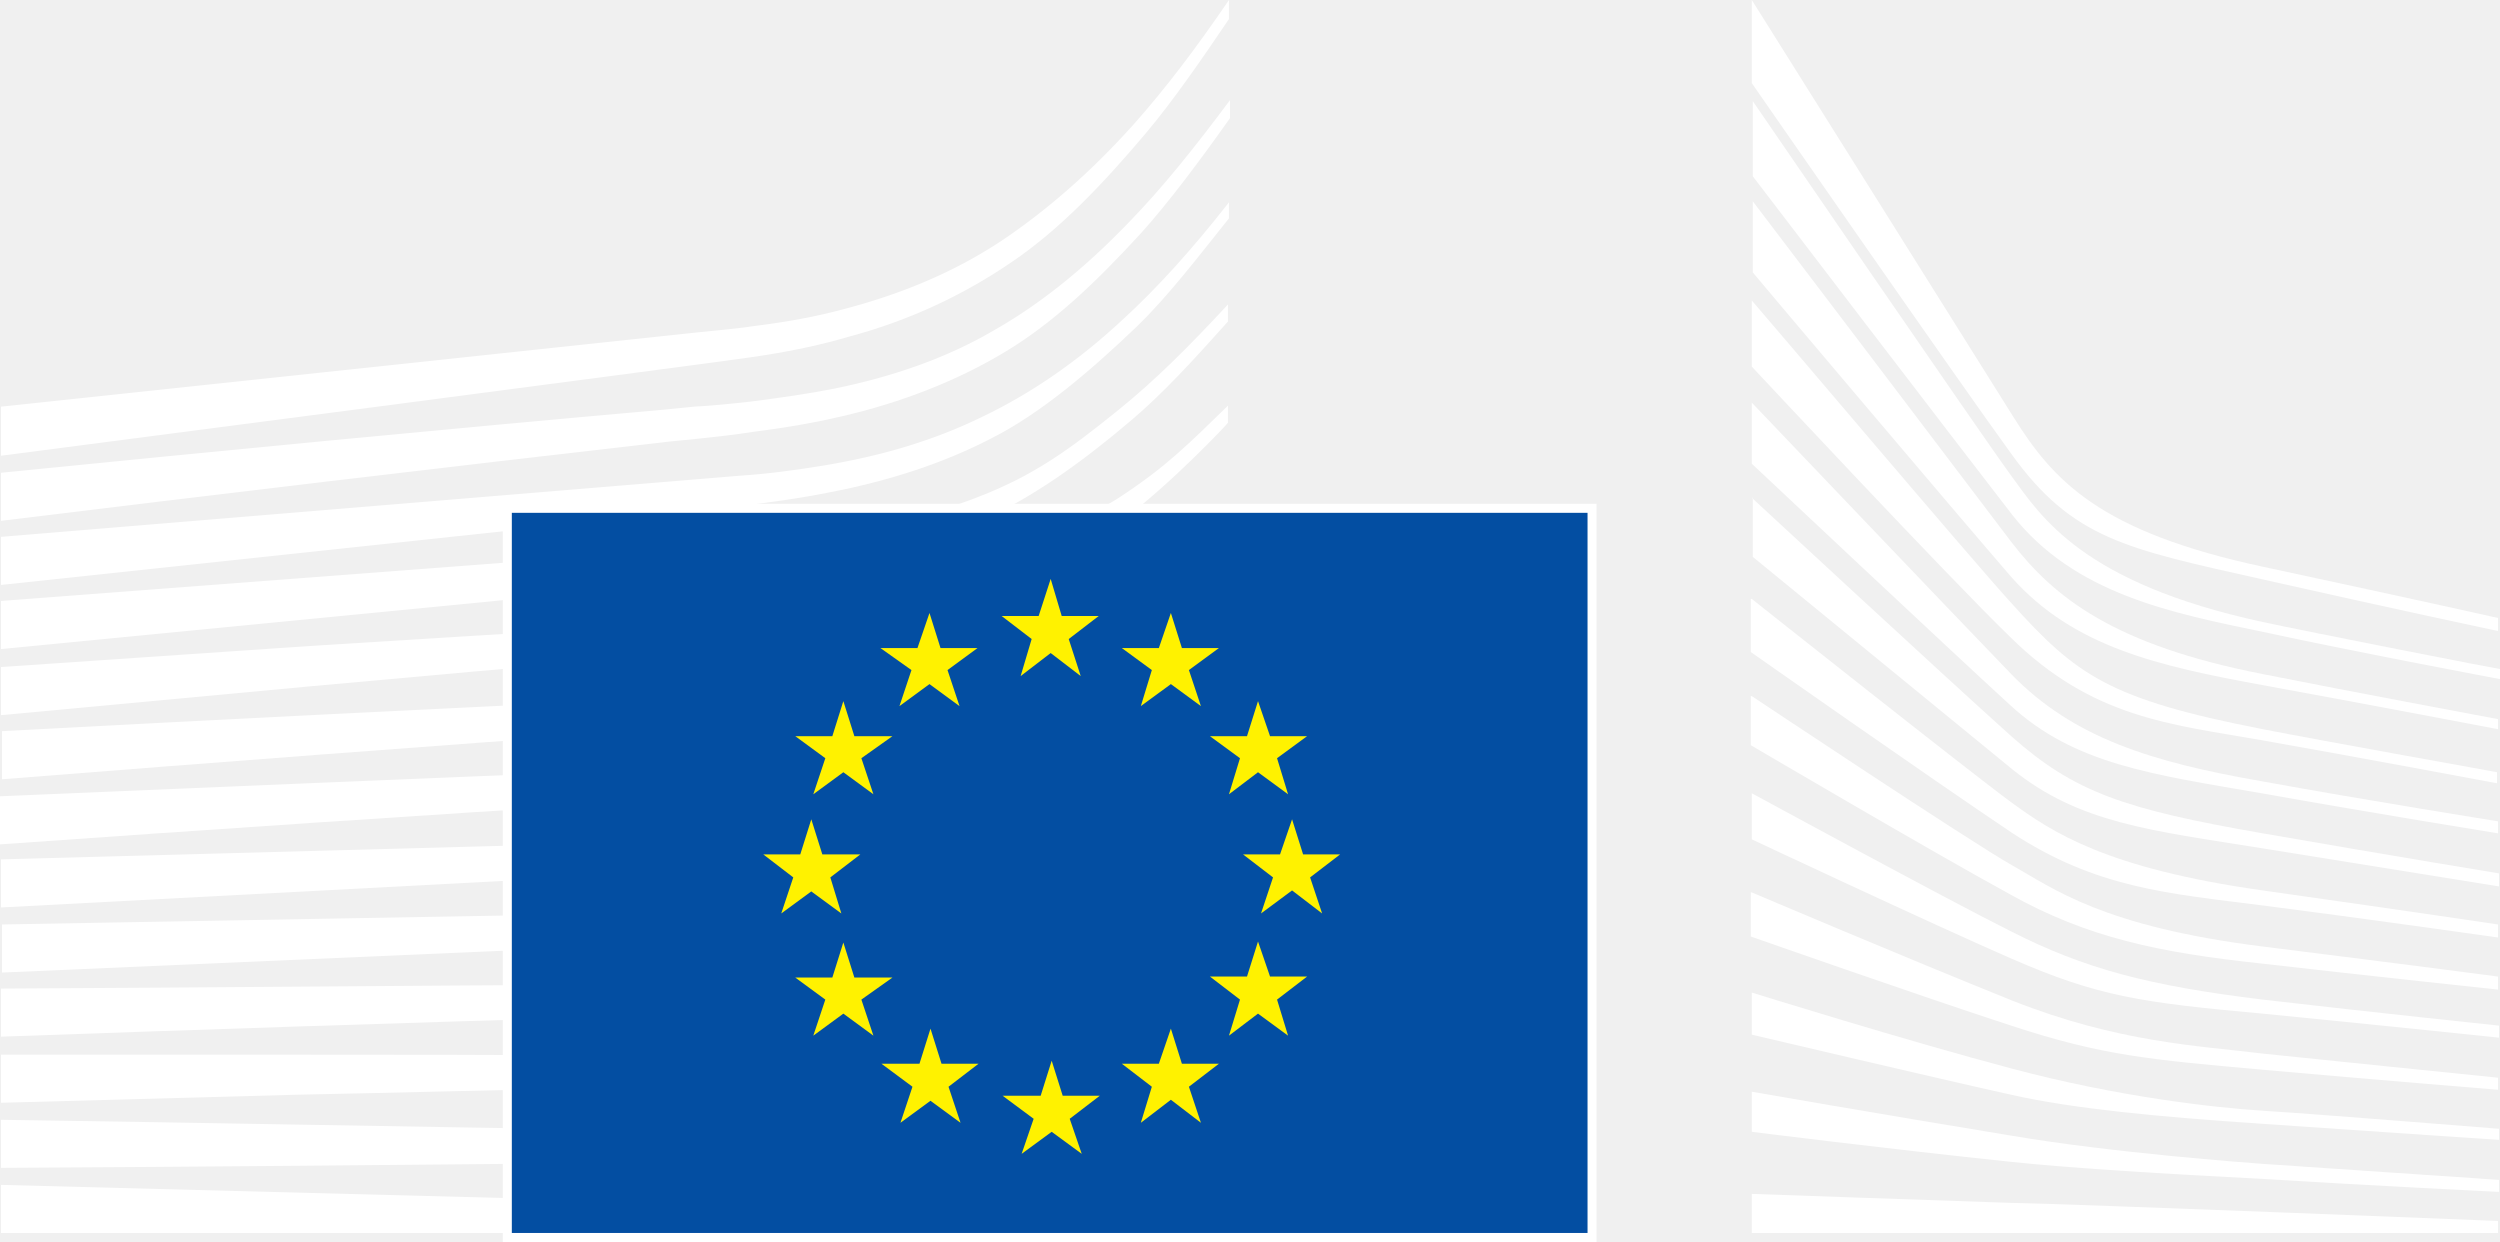
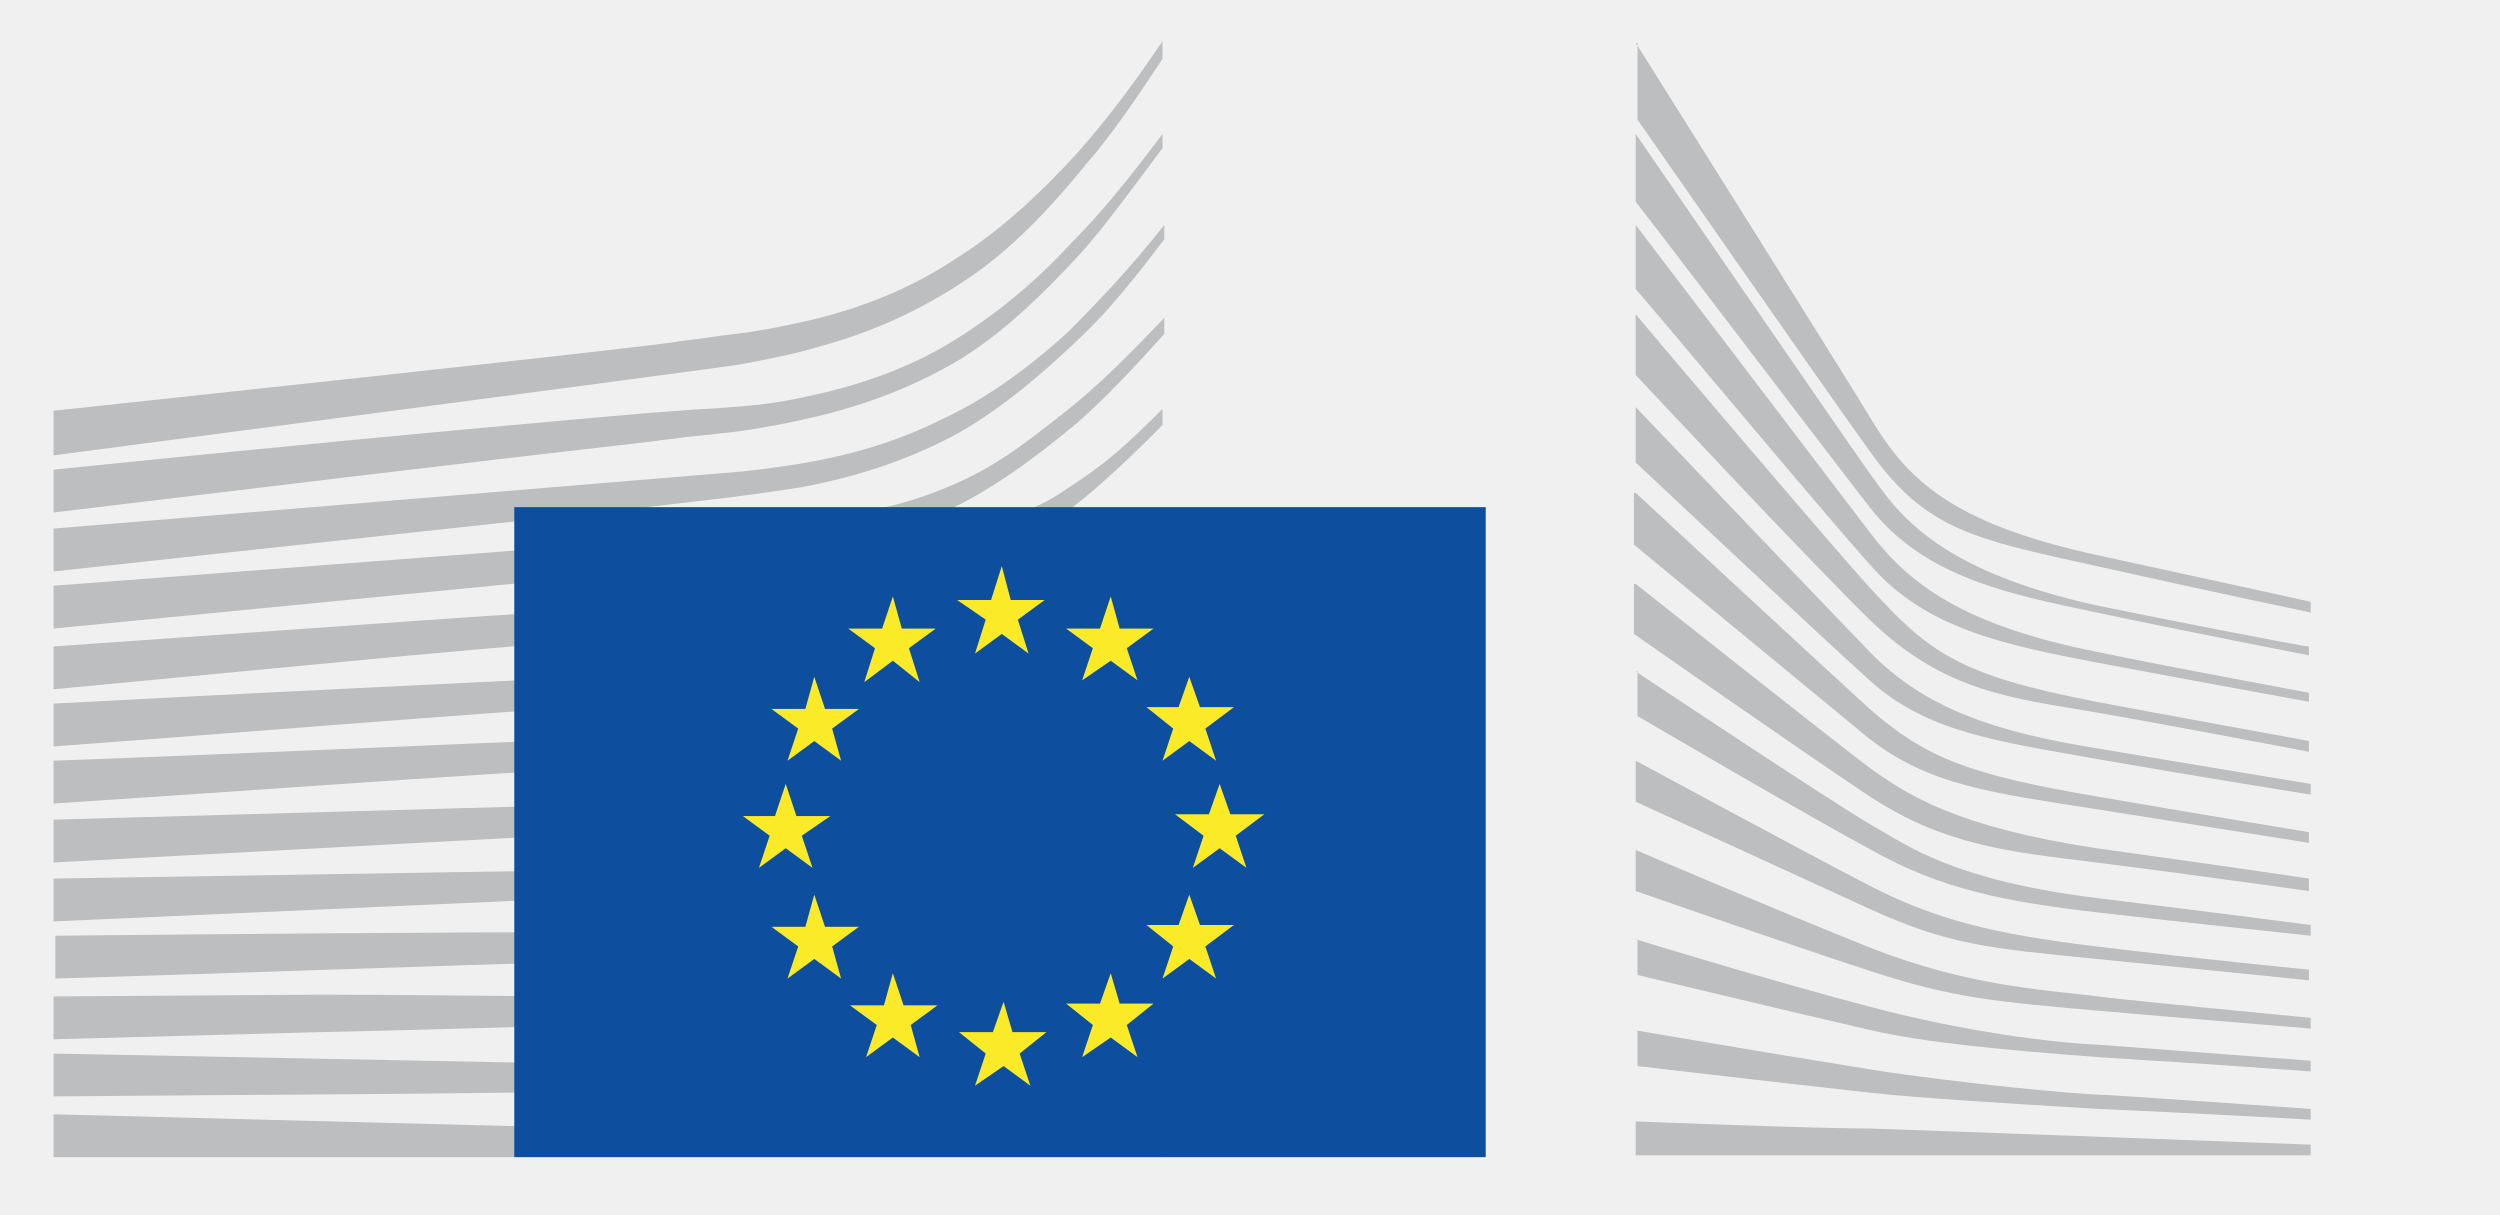
- <svg xmlns="http://www.w3.org/2000/svg" version="1.1" id="Layer_1" x="0px" y="0px" viewBox="0 0 140 69.551" enable-background="new 0 0 267 153" xml:space="preserve" width="100%" height="100%">
-   <defs id="defs87" />
-   <g id="g3" transform="matrix(0.5608974,0,0,0.5608974,-4.487183,-7.403846)">
-     <path d="m 8.1,58.7 c 0,0 73.9,-9.6 76,-10 3.2,-0.5 6,-1.1 8.7,-1.9 6,-1.6 11.5,-4.2 16.3,-7.5 4.7,-3.2 9,-7.7 13.3,-12.8 2.7,-3.2 5.6,-7.4 8.3,-11.4 v -1.9 c -3.2,4.7 -6.3,8.8 -9.5,12.4 -4.3,4.8 -8.8,8.7 -13.3,11.7 -4.7,3.1 -10,5.3 -15.8,6.8 -2.6,0.7 -5.3,1.2 -8.4,1.6 -2,0.3 -4.2,0.5 -6.2,0.7 -0.8,0.1 -69.4,7.4 -69.4,7.4 v 4.9 z" id="path5" style="fill:#ffffff" />
-     <path d="m 107.2,46.2 c -4.6,2.7 -10,4.6 -15.9,5.8 -2.5,0.5 -5.3,0.9 -8.4,1.3 -1.8,0.2 -3.7,0.4 -5.6,0.5 -1,0.1 -2,0.2 -3,0.3 -22.6,2 -45.2,4.2 -66.2,6.3 v 4.8 c 21.2,-2.6 43.9,-5.3 66.6,-7.9 1,-0.1 2,-0.2 3,-0.3 1.9,-0.2 3.7,-0.4 5.6,-0.7 3.2,-0.4 6,-0.9 8.6,-1.5 6.1,-1.4 11.7,-3.6 16.5,-6.5 4.8,-2.9 9,-6.9 13.5,-11.8 2.8,-3.1 6,-7.4 8.9,-11.5 v -1.8 c -3.5,4.7 -6.7,8.7 -10,12.1 -4.5,4.7 -9,8.3 -13.6,10.9" id="path7" style="fill:#ffffff" />
-     <path d="m 120.1,45.1 c -4.5,4.2 -9.2,7.4 -14,9.7 -4.7,2.3 -9.9,3.9 -16,4.9 -2.5,0.4 -5.2,0.8 -8.3,1 L 8.1,66.8 v 4.8 l 65.5,-7 8.5,-0.9 c 3.2,-0.4 6,-0.8 8.5,-1.3 6.3,-1.2 11.7,-3 16.5,-5.5 4.9,-2.5 9.8,-6.7 14.4,-11.1 3.1,-3 6,-6.8 9.2,-10.8 v -1.6 c -3.6,4.6 -7.1,8.5 -10.6,11.7" id="path9" style="fill:#ffffff" />
-     <path d="M 102.3,70.1 C 98,72.5 94.8,73.9 88.7,74.6 85,75 81.2,75.2 77.5,75.4 75.7,75.5 73.9,75.6 72.2,75.7 61,76.3 50.1,77 38.9,77.7 L 8.1,79.8 v 4.8 l 31.1,-2.9 c 10.1,-0.9 21.7,-2 33.1,-2.9 l 8.3,-0.6 c 3.2,-0.3 5.9,-0.5 8.3,-0.8 6.3,-0.8 11.7,-2.1 16.5,-3.9 5.1,-1.9 10,-4.9 14.8,-8.5 4.4,-3.2 10.4,-9.5 10.4,-9.6 v -1.7 c -4,3.9 -6.2,6.1 -10.6,9 -5,3.4 -13.8,5.2 -17.7,7.4" id="path11" style="fill:#ffffff" />
-     <path d="m 103.9,79.2 c -4.7,1.4 -9.9,2.3 -16,2.8 -2.5,0.2 -5.2,0.4 -8.2,0.5 L 71.5,83 C 51,84 30.6,85 8.2,86.2 V 91 c 21.5,-1.7 42.5,-3.3 63.5,-4.8 l 8.2,-0.6 c 3.2,-0.2 5.8,-0.4 8.3,-0.7 6.3,-0.7 11.6,-1.8 16.4,-3.3 5.3,-1.7 10.4,-4.1 15.3,-7.3 3.6,-2.3 7.2,-5.1 10.9,-8.3 v -0.1 c -4.1,3.5 -8,4.3 -11.9,6.7 -4.9,2.9 -9.9,5.1 -15,6.6" id="path13" style="fill:#ffffff" />
-     <path d="m 103.1,87.2 c -4.7,1.1 -9.8,1.8 -16,2.2 -2.4,0.2 -5,0.3 -8.1,0.4 l -8.2,0.3 C 50.2,90.9 29.4,91.8 8,92.7 v 4.8 C 29.2,96 50,94.6 70.9,93.3 L 79,92.8 c 3.2,-0.2 5.8,-0.4 8.2,-0.6 6.3,-0.6 11.5,-1.4 16.3,-2.7 5.4,-1.4 10.6,-3.4 15.5,-6.1 3.8,-2 7.6,-4.5 11.6,-7.4 v -2 c -4.3,3.1 -8.3,5.6 -12.4,7.7 -4.7,2.5 -9.8,4.3 -15.1,5.5" id="path15" style="fill:#ffffff" />
-     <path d="m 102.4,95.1 c -4.7,0.9 -9.8,1.4 -15.9,1.7 -2.3,0.1 -4.8,0.2 -8.1,0.3 L 8.1,99 v 4.8 l 62.4,-3.3 8.1,-0.4 c 3.2,-0.1 5.7,-0.3 8.1,-0.5 6.3,-0.5 11.4,-1.2 16.2,-2.2 5.4,-1.1 10.7,-2.8 15.7,-4.9 4,-1.7 8,-3.8 12.2,-6.3 v -1.9 c -4.5,2.6 -8.7,4.7 -12.9,6.4 -5,1.9 -10.2,3.4 -15.5,4.4" id="path17" style="fill:#ffffff" />
-     <path d="m 101.9,102.9 c -8.6,1.2 -17.5,1.3 -26.1,1.4 -2,0 -3.9,0.1 -5.9,0.1 l -61.7,1.1 v 4.8 l 61.9,-2.7 c 2,-0.1 3.9,-0.2 5.9,-0.2 8.7,-0.3 17.6,-0.7 26.3,-2.1 5.5,-0.9 10.9,-2.2 15.8,-3.9 4.1,-1.4 8.4,-3.2 12.7,-5.3 v -1.8 c -4.5,2.1 -9,3.9 -13.3,5.2 -5,1.6 -10.2,2.7 -15.6,3.4" id="path19" style="fill:#ffffff" />
-     <path d="m 101.4,110.8 c -8.1,0.7 -16.4,0.7 -24.4,0.7 -2.5,0 -5,0 -7.5,0 -20.5,0.1 -40.7,0.3 -61.4,0.4 v 4.8 c 19.7,-0.7 40.6,-1.4 61.5,-2 2.5,-0.1 5,-0.1 7.4,-0.2 8,-0.2 16.4,-0.4 24.5,-1.3 5.7,-0.6 10.9,-1.5 15.9,-2.8 4.3,-1.1 8.8,-2.5 13.3,-4.2 v -1.8 c -4.6,1.7 -9.2,3 -13.7,4 -4.9,1.2 -10,2 -15.6,2.4" id="path21" style="fill:#ffffff" />
-     <path d="m 101.1,118.6 c -3.4,0.1 -7,0.2 -11.2,0.2 -1.6,0 -3.1,0 -4.7,0 l -15.9,-0.2 c -10.9,-0.1 -21.7,-0.1 -31.8,-0.1 l -29.4,0 v 4.8 l 29.4,-0.8 c 10.1,-0.2 21,-0.5 31.8,-0.7 l 15.9,-0.2 c 4.4,-0.1 10.1,-0.2 16,-0.6 5.7,-0.4 10.9,-0.9 15.9,-1.7 4.5,-0.7 9.1,-1.7 13.7,-2.9 v -1.7 c -4.7,1.1 -9.4,2 -13.9,2.6 -5,0.7 -10.2,1.1 -15.8,1.3" id="path23" style="fill:#ffffff" />
-     <path d="M 85,126.2 69.2,126 C 49,125.7 28.8,125.3 8.1,125 v 4.8 c 19.7,-0.1 40.5,-0.3 61.1,-0.5 l 15.9,-0.2 c 5.3,-0.1 10.6,-0.2 15.9,-0.4 10.9,-0.4 20.7,-1.1 29.8,-2.3 v -1.7 c -9.2,1 -18.9,1.5 -29.9,1.6 -5.3,0 -10.6,-0.1 -15.9,-0.1" id="path25" style="fill:#ffffff" />
-     <polygon points="130.7,136.3 130.7,134.7 8.1,131.5 8.1,136.3 " id="polygon27" style="fill:#ffffff" />
-     <path d="m 119.7,54.1 c -4.7,3.8 -8.3,6.5 -14,8.7 -5,2 -10.3,2.8 -16.4,3.6 -3.9,0.6 -8,1.4 -11.9,1.6 -1.6,0.1 -3.2,0.2 -4.8,0.3 L 8.1,73.2 V 78 l 64.7,-6.3 8.4,-0.8 c 3.1,-0.3 5.9,-0.6 8.4,-1.1 6.3,-1 11.7,-2.6 16.5,-4.7 5,-2.2 10.1,-5.9 14.8,-9.9 3.2,-2.7 6.3,-6.1 9.7,-9.9 v -1.7 c -3.9,4.2 -7.3,7.6 -10.9,10.5" id="path29" style="fill:#ffffff" />
-     <path d="m 182.9,13.2 c 0,0 22.1,35.2 26.1,41.6 4,6.4 8.6,11.5 25,15 16.3,3.5 23.4,5.1 23.4,5.1 v 1.3 c 0,0 -10.4,-2.2 -23.7,-5.2 -13.4,-3 -18.8,-4 -24.9,-12.5 -5.1,-7 -25.9,-37 -25.9,-37 v -8.3 z" id="path31" style="fill:#ffffff" />
-     <path d="m 182.9,53.4 c 0,0 20.1,21.1 25.9,27.1 6.2,6.4 14.1,8.8 25,10.7 10.4,1.9 23.6,4 23.6,4 v 1.2 c 0,0 -12.4,-2 -23.6,-4 -11,-1.9 -18.7,-2.9 -25.1,-8.8 C 203,78.4 182.9,59.5 182.9,59.5 v -6.1 z" id="path33" style="fill:#ffffff" />
-     <path d="m 182.9,62.9 c 0,0 19.1,17.7 25.9,23.8 6.3,5.6 11.3,7.3 25.1,9.7 13.8,2.4 23.6,4 23.6,4 v 1.3 c 0,0 -12.4,-2 -23.6,-3.8 C 222.7,96.1 215.6,95.4 208.9,90 201.2,83.7 183,68.8 183,68.8 v -5.9 z" id="path35" style="fill:#ffffff" />
-     <path d="m 182.9,73 c 0,0 21.8,17.3 25.9,20.3 4.1,3 9.5,6.6 25.1,8.8 15.5,2.2 23.5,3.4 23.5,3.4 v 1.3 c 0,0 -14.1,-2 -23.5,-3.2 -9.4,-1.2 -16.6,-1.7 -25.1,-7.3 -8.2,-5.5 -26,-18 -26,-18 V 73 z" id="path37" style="fill:#ffffff" />
-     <path d="m 182.9,82.7 c 0,0 21.9,14.6 26,16.9 4.1,2.3 9,6.1 25,8.1 16,2 23.5,3 23.5,3 v 1.3 c 0,0 -13.2,-1.4 -23.6,-2.6 -10.3,-1.1 -17.4,-2.6 -25.1,-6.9 C 201,98.3 182.8,87.6 182.8,87.6 v -4.9 z" id="path39" style="fill:#ffffff" />
-     <path d="m 182.9,92.4 c 0,0 19.3,10.5 25.9,13.8 7.3,3.7 13.6,5.4 25.1,6.8 11.2,1.3 23.6,2.6 23.6,2.6 v 1.2 c 0,0 -11.4,-1.2 -23.6,-2.4 -12.1,-1.1 -16.4,-1.7 -25.1,-5.5 C 201,105.5 182.9,97 182.9,97 v -4.6 z" id="path41" style="fill:#ffffff" />
-     <path d="m 182.9,102.3 c 0,0 15.3,6.5 26,10.8 10.6,4.2 18.6,4.5 25.1,5.3 2.8,0.3 23.4,2.4 23.4,2.4 v 1.2 c 0,0 -12.3,-1 -23.5,-2 -11.2,-1 -16,-1.4 -25.1,-4.4 -9.2,-3 -26,-8.9 -26,-8.9 v -4.4 z" id="path43" style="fill:#ffffff" />
-     <path d="m 182.9,112.3 c 0,0 15.4,4.8 26,7.6 10.5,2.8 20.2,3.9 25.1,4.2 4.9,0.3 23.5,1.8 23.5,1.8 v 1.1 c 0,0 -10.6,-0.7 -23.6,-1.6 -10.5,-0.7 -18.9,-1.5 -25.1,-2.9 -6.8,-1.5 -25.9,-6 -25.9,-6 v -4.2 z" id="path45" style="fill:#ffffff" />
-     <path d="m 182.9,122.2 c 0,0 12.6,2.2 26,4.4 10,1.7 23.6,2.7 25,2.8 1.4,0.1 23.6,1.6 23.6,1.6 v 1.2 c 0,0 -14.1,-0.7 -23.6,-1.3 -9.8,-0.5 -19.5,-1.1 -25.1,-1.7 -12.4,-1.3 -25.9,-3 -25.9,-3 v -4 z" id="path47" style="fill:#ffffff" />
-     <path d="m 182.9,132.4 c 0,0 19.9,0.7 26,0.9 6.1,0.1 48.5,1.8 48.5,1.8 v 1.2 h -74.5 v -3.9 z" id="path49" style="fill:#ffffff" />
-     <path d="M 233.9,75.3 C 215.9,71.4 211.8,64.8 208.8,60.7 205.8,56.6 183,23.3 183,23.3 v 7.5 c 0.9,1.2 20.4,26.7 25.9,33.8 6.2,7.9 15.9,9.8 25.1,11.7 9.2,2 23.6,4.7 23.6,4.7 v -1 c -0.2,0 -19.1,-3.7 -23.7,-4.7" id="path51" style="fill:#ffffff" />
-     <path d="M 233.9,80.5 C 219.1,77.6 213.1,72.9 208.8,67.3 204.5,61.6 183,33.3 183,33.3 v 7.1 c 0.9,1.1 20.6,24.4 25.8,30.4 6.2,7 14.7,8.9 25.1,10.8 10.4,1.9 23.5,4.4 23.5,4.4 v -1 c 0,0 -15,-2.8 -23.5,-4.5" id="path53" style="fill:#ffffff" />
-     <path d="m 233.9,86 c -15.4,-3 -18.6,-5.4 -25.1,-12.6 -4.1,-4.5 -25,-29.2 -25.9,-30.2 v 6.6 c 0,0 19.5,20.9 25.8,27 8.2,8.1 16,8.7 25.1,10.3 9.1,1.6 23.5,4.3 23.5,4.3 v -1.1 c 0.1,0 -17.3,-3.1 -23.4,-4.3" id="path55" style="fill:#ffffff" />
-     <polygon points="59.1,64 166.5,64 167,64 167,64.4 167,136.3 167,136.8 166.5,136.8 59.1,136.8 58.6,136.8 58.6,136.3 58.6,64.4 58.6,64 " id="polygon57" style="fill:#034ea2" />
-     <path d="M 166.5,136.3 H 59.1 V 64.4 h 107.4 v 71.9 z m 1,-72.8 H 166.6 59.1 58.2 v 0.9 71.9 0.9 h 0.9 107.4 0.9 v -0.9 -71.9 -0.9 z" id="path59" style="fill:#ffffff" />
-     <polygon points="108,74.7 111.7,74.7 112.9,71 114,74.7 117.7,74.7 114.7,77 115.9,80.7 112.9,78.4 109.9,80.7 111,77 " id="polygon61" style="fill:#fff200" />
-     <polygon points="108.1,122.6 111.9,122.6 113,119.1 114.1,122.6 117.8,122.6 114.8,124.9 116,128.4 113,126.2 110,128.4 111.2,124.9 " id="polygon63" style="fill:#fff200" />
-     <polygon points="120,119.4 123.7,119.4 124.9,115.9 126,119.4 129.7,119.4 126.7,121.7 127.9,125.3 124.9,123 121.9,125.3 123,121.7 " id="polygon65" style="fill:#fff200" />
-     <polygon points="120,77.9 123.7,77.9 124.9,74.4 126,77.9 129.7,77.9 126.7,80.1 127.9,83.7 124.9,81.5 121.9,83.7 123,80.1 " id="polygon67" style="fill:#fff200" />
-     <polygon points="128.8,86.7 132.5,86.7 133.6,83.2 134.8,86.7 138.5,86.7 135.5,88.9 136.6,92.5 133.6,90.3 130.7,92.5 131.8,88.9 " id="polygon69" style="fill:#fff200" />
-     <polygon points="128.8,110.7 132.5,110.7 133.6,107.2 134.8,110.7 138.5,110.7 135.5,113 136.6,116.6 133.6,114.4 130.7,116.6 131.8,113 " id="polygon71" style="fill:#fff200" />
-     <polygon points="132.1,98.5 135.8,98.5 137,95 138.1,98.5 141.8,98.5 138.8,100.8 140,104.4 137,102.1 133.9,104.4 135.1,100.8 " id="polygon73" style="fill:#fff200" />
-     <polygon points="95.9,77.9 99.6,77.9 100.8,74.4 101.9,77.9 105.6,77.9 102.6,80.1 103.8,83.7 100.8,81.5 97.8,83.7 99,80.1 " id="polygon75" style="fill:#fff200" />
-     <polygon points="87.4,86.7 91.1,86.7 92.2,83.2 93.3,86.7 97.1,86.7 94,88.9 95.2,92.5 92.2,90.3 89.2,92.5 90.4,88.9 " id="polygon77" style="fill:#fff200" />
-     <polygon points="84.2,98.5 87.9,98.5 89,95 90.1,98.5 93.9,98.5 90.9,100.8 92,104.4 89,102.2 86,104.4 87.2,100.8 " id="polygon79" style="fill:#fff200" />
-     <polygon points="87.4,110.8 91.1,110.8 92.2,107.3 93.3,110.8 97.1,110.8 94,113 95.2,116.6 92.2,114.4 89.2,116.6 90.4,113 " id="polygon81" style="fill:#fff200" />
-     <polygon points="96,119.4 99.8,119.4 100.9,115.9 102,119.4 105.7,119.4 102.7,121.7 103.9,125.3 100.9,123.1 97.9,125.3 99.1,121.7 " id="polygon83" style="fill:#fff200" />
+ <svg xmlns="http://www.w3.org/2000/svg" version="1.1" id="Layer_1" x="0px" y="0px" viewBox="0 0 140 68" enable-background="new 0 0 140 68" xml:space="preserve">
+   <g>
+     <path fill="#BCBEC0" d="M3,25.5c0,0,37.4-4.9,38.5-5.1c1.6-0.3,3.1-0.6,4.4-1c3-0.8,5.8-2.1,8.3-3.8c2.4-1.6,4.6-3.9,6.7-6.5   c1.4-1.6,2.8-3.7,4.2-5.8v-1c-1.6,2.4-3.2,4.5-4.8,6.3c-2.2,2.4-4.4,4.4-6.8,5.9c-2.4,1.6-5.1,2.7-8,3.4c-1.3,0.3-2.7,0.6-4.3,0.8   c-1,0.1-2.1,0.3-3.1,0.4C37.7,19.3,3,23,3,23V25.5z" />
+     <path fill="#BCBEC0" d="M53.2,19.2c-2.3,1.4-5.1,2.4-8,3c-1.3,0.3-2.7,0.5-4.3,0.6C40,22.9,39,22.9,38.1,23c-0.5,0-1,0.1-1.5,0.1   c-11.5,1-22.9,2.1-33.6,3.2v2.4c10.8-1.3,22.3-2.7,33.7-4c0.5-0.1,1-0.1,1.5-0.2c0.9-0.1,1.9-0.2,2.8-0.3c1.6-0.2,3.1-0.5,4.4-0.8   c3.1-0.7,5.9-1.8,8.4-3.3c2.4-1.5,4.5-3.5,6.8-6c1.4-1.6,3-3.8,4.5-5.8V7.5c-1.8,2.4-3.4,4.4-5.1,6.1C57.8,16,55.5,17.8,53.2,19.2" />
+     <path fill="#BCBEC0" d="M59.8,18.6c-2.3,2.1-4.7,3.8-7.1,4.9c-2.4,1.2-5,2-8.1,2.5c-1.3,0.2-2.7,0.4-4.2,0.5L3,29.6V32l33.2-3.6   l4.3-0.5c1.6-0.2,3-0.4,4.3-0.6c3.2-0.6,5.9-1.5,8.4-2.8c2.5-1.3,5-3.4,7.3-5.6c1.6-1.5,3.1-3.4,4.7-5.5v-0.8   C63.3,15,61.5,16.9,59.8,18.6" />
+     <path fill="#BCBEC0" d="M50.7,31.2c-2.2,1.2-3.8,1.9-6.9,2.3c-1.9,0.2-3.8,0.3-5.7,0.4c-0.9,0-1.8,0.1-2.7,0.1   c-5.6,0.3-11.2,0.7-16.8,1.1L3,36.2v2.4l15.8-1.5c5.1-0.5,11-1,16.8-1.5l4.2-0.3c1.6-0.1,3-0.3,4.2-0.4c3.2-0.4,5.9-1.1,8.3-2   c2.6-1,5.1-2.5,7.5-4.3c2.2-1.6,5.3-4.8,5.3-4.8v-0.9c-2,2-3.2,3.1-5.4,4.5C57.2,29.2,52.7,30.1,50.7,31.2" />
+     <path fill="#BCBEC0" d="M51.5,35.9c-2.4,0.7-5,1.2-8.1,1.4c-1.3,0.1-2.6,0.2-4.1,0.3l-4.2,0.2c-10.4,0.5-20.7,1-32.1,1.6v2.4   c10.9-0.8,21.5-1.7,32.2-2.4l4.2-0.3c1.6-0.1,2.9-0.2,4.2-0.4c3.2-0.4,5.9-0.9,8.3-1.7c2.7-0.9,5.3-2.1,7.7-3.7   c1.8-1.2,3.6-2.6,5.5-4.2v0c-2.1,1.8-4.1,2.2-6,3.4C56.7,34,54.1,35.1,51.5,35.9" />
+     <path fill="#BCBEC0" d="M51.1,39.9c-2.4,0.6-4.9,0.9-8.1,1.1c-1.2,0.1-2.5,0.1-4.1,0.2l-4.1,0.1c-10.4,0.4-21,0.9-31.8,1.3v2.4   c10.7-0.7,21.3-1.5,31.9-2.1l4.1-0.2c1.6-0.1,2.9-0.2,4.2-0.3c3.2-0.3,5.8-0.7,8.3-1.4c2.7-0.7,5.4-1.7,7.9-3.1   c1.9-1,3.9-2.3,5.9-3.8v-1c-2.2,1.6-4.2,2.9-6.3,3.9C56.4,38.4,53.8,39.3,51.1,39.9" />
+     <path fill="#BCBEC0" d="M50.8,43.9c-2.4,0.4-4.9,0.7-8.1,0.9c-1.2,0.1-2.4,0.1-4.1,0.1L3,45.9v2.4l31.6-1.7l4.1-0.2   c1.6-0.1,2.9-0.2,4.1-0.2c3.2-0.2,5.8-0.6,8.2-1.1c2.8-0.6,5.4-1.4,8-2.5c2-0.9,4.1-1.9,6.2-3.2v-1c-2.3,1.3-4.4,2.4-6.5,3.2   C56.1,42.6,53.5,43.4,50.8,43.9" />
+     <path fill="#BCBEC0" d="M50.5,47.9c-4.4,0.6-8.9,0.7-13.2,0.7c-1,0-2,0-3,0.1L3,49.2v2.4l31.3-1.4c1,0,2-0.1,3-0.1   c4.4-0.2,8.9-0.4,13.4-1.1c2.8-0.4,5.5-1.1,8-2c2.1-0.7,4.2-1.6,6.4-2.7v-0.9c-2.3,1.1-4.6,2-6.7,2.6   C55.9,46.9,53.3,47.5,50.5,47.9" />
+     <path fill="#BCBEC0" d="M50.3,51.9c-4.1,0.3-8.3,0.3-12.3,0.3c-1.3,0-2.5,0-3.8,0c-10.4,0-20.7,0.1-31.1,0.2v2.4   c10-0.3,20.6-0.7,31.2-1c1.3,0,2.5-0.1,3.8-0.1c4.1-0.1,8.3-0.2,12.4-0.7c2.9-0.3,5.5-0.8,8-1.4c2.2-0.5,4.5-1.3,6.7-2.1v-0.9   c-2.3,0.8-4.7,1.5-6.9,2C55.7,51.3,53.1,51.7,50.3,51.9" />
+     <path fill="#BCBEC0" d="M50.1,55.8c-1.7,0.1-3.6,0.1-5.7,0.1c-0.8,0-1.6,0-2.4,0L34,55.8c-5.5,0-11-0.1-16.1-0.1L3,55.8v2.4   l14.9-0.4c5.1-0.1,10.6-0.3,16.1-0.4l8.1-0.1c2.2,0,5.1-0.1,8.1-0.3c2.9-0.2,5.5-0.5,8.1-0.9c2.3-0.4,4.6-0.9,6.9-1.5v-0.9   c-2.4,0.6-4.8,1-7.1,1.3C55.6,55.5,53,55.7,50.1,55.8" />
+     <path fill="#BCBEC0" d="M42,59.7l-8-0.1C23.7,59.4,13.5,59.2,3,59v2.4c10-0.1,20.5-0.1,31-0.3l8-0.1c2.7,0,5.4-0.1,8-0.2   c5.5-0.2,10.5-0.6,15.1-1.2v-0.8c-4.6,0.5-9.6,0.8-15.1,0.8C47.3,59.7,44.7,59.7,42,59.7" />
+     <polygon fill="#BCBEC0" points="65.1,64 3,62.4 3,64.8 65.1,64.8  " />
+     <path fill="#BCBEC0" d="M59.6,23.1c-2.4,1.9-4.2,3.3-7.1,4.4c-2.5,1-5.2,1.4-8.3,1.8c-2,0.3-4.1,0.7-6,0.8   c-0.8,0.1-1.6,0.1-2.4,0.2L3,32.8v2.4l32.8-3.2l4.3-0.4c1.6-0.2,3-0.3,4.3-0.5c3.2-0.5,5.9-1.3,8.4-2.4c2.5-1.1,5.1-3,7.5-5   c1.6-1.4,3.2-3.1,4.9-5v-0.9C63.1,20,61.4,21.7,59.6,23.1" />
+     <path fill="#BCBEC0" d="M91.6,2.4c0,0,11.2,17.8,13.2,21.1c2,3.3,4.4,5.8,12.7,7.6c8.3,1.8,11.9,2.6,11.9,2.6v0.6   c0,0-5.3-1.1-12-2.6c-6.8-1.5-9.5-2-12.6-6.3c-2.6-3.6-13.1-18.7-13.1-18.7V2.4z" />
+     <path fill="#BCBEC0" d="M91.6,22.8c0,0,10.2,10.7,13.1,13.7c3.1,3.2,7.1,4.5,12.7,5.4c5.3,0.9,12,2,12,2v0.6c0,0-6.3-1-12-2   c-5.6-1-9.5-1.5-12.7-4.4c-2.9-2.6-13.1-12.2-13.1-12.2V22.8z" />
+     <path fill="#BCBEC0" d="M91.6,27.6c0,0,9.7,9,13.1,12.1c3.2,2.8,5.7,3.7,12.7,4.9c7,1.2,11.9,2,11.9,2v0.6c0,0-6.3-1-12-1.9   c-5.7-0.9-9.3-1.3-12.7-4c-3.9-3.2-13.1-10.8-13.1-10.8V27.6z" />
+     <path fill="#BCBEC0" d="M91.6,32.7c0,0,11.1,8.8,13.1,10.3c2.1,1.5,4.8,3.3,12.7,4.5c7.9,1.1,11.9,1.7,11.9,1.7v0.7   c0,0-7.1-1-11.9-1.6c-4.8-0.6-8.4-0.9-12.7-3.7c-4.2-2.8-13.2-9.1-13.2-9.1V32.7z" />
+     <path fill="#BCBEC0" d="M91.6,37.6c0,0,11.1,7.4,13.2,8.6c2.1,1.2,4.6,3.1,12.7,4.1c8.1,1,11.9,1.5,11.9,1.5v0.6   c0,0-6.7-0.7-11.9-1.3c-5.2-0.6-8.8-1.3-12.7-3.5c-3.9-2.1-13.1-7.5-13.1-7.5V37.6z" />
+     <path fill="#BCBEC0" d="M91.6,42.6c0,0,9.8,5.3,13.1,7c3.7,1.9,6.9,2.7,12.7,3.4c5.7,0.7,11.9,1.3,11.9,1.3v0.6   c0,0-5.8-0.6-11.9-1.2c-6.1-0.6-8.3-0.8-12.7-2.8c-3.9-1.8-13.1-6-13.1-6V42.6z" />
+     <path fill="#BCBEC0" d="M91.6,47.6c0,0,7.7,3.3,13.2,5.5c5.4,2.1,9.4,2.3,12.7,2.7c1.4,0.2,11.9,1.2,11.9,1.2v0.6   c0,0-6.2-0.5-11.9-1c-5.7-0.5-8.1-0.7-12.7-2.2c-4.6-1.5-13.2-4.5-13.2-4.5V47.6z" />
+     <path fill="#BCBEC0" d="M91.6,52.6c0,0,7.8,2.4,13.2,3.8c5.3,1.4,10.2,2,12.7,2.1c2.5,0.2,11.9,0.9,11.9,0.9v0.6   c0,0-5.4-0.4-11.9-0.8c-5.3-0.4-9.6-0.8-12.7-1.5c-3.5-0.8-13.1-3.1-13.1-3.1V52.6z" />
+     <path fill="#BCBEC0" d="M91.6,57.7c0,0,6.4,1.1,13.2,2.2c5.1,0.8,11.9,1.4,12.7,1.4c0.7,0,11.9,0.8,11.9,0.8v0.6   c0,0-7.2-0.4-11.9-0.6c-5-0.3-9.9-0.6-12.7-0.9c-6.3-0.7-13.1-1.5-13.1-1.5V57.7z" />
+     <path fill="#BCBEC0" d="M91.6,62.8c0,0,10.1,0.4,13.2,0.4c3.1,0.1,24.6,0.9,24.6,0.9v0.6H91.6V62.8z" />
+     <path fill="#BCBEC0" d="M117.4,33.9c-9.1-2-11.2-5.3-12.7-7.4c-1.5-2.1-13.1-19-13.1-19v3.8c0.5,0.6,10.3,13.5,13.1,17.1   c3.1,4,8,4.9,12.7,5.9c4.7,1,11.9,2.4,11.9,2.4v-0.5C129.4,36.3,119.8,34.4,117.4,33.9" />
+     <path fill="#BCBEC0" d="M117.4,36.5c-7.5-1.5-10.5-3.8-12.7-6.7c-2.2-2.9-13.1-17.2-13.1-17.2v3.6c0.5,0.5,10.4,12.4,13.1,15.4   c3.1,3.6,7.5,4.5,12.7,5.5c5.3,1,11.9,2.2,11.9,2.2v-0.5C129.4,38.8,121.7,37.4,117.4,36.5" />
+     <path fill="#BCBEC0" d="M117.4,39.3c-7.8-1.5-9.4-2.8-12.7-6.4c-2.1-2.3-12.7-14.8-13.1-15.3V21c0,0,9.9,10.6,13.1,13.7   c4.2,4.1,8.1,4.4,12.7,5.2c4.6,0.8,11.9,2.2,11.9,2.2v-0.6C129.4,41.5,120.5,39.9,117.4,39.3" />
+     <rect x="28.8" y="28.4" fill="#0D4F9E" width="54.4" height="36.4" />
+     <polygon fill="#FAEA27" points="56.6,33.6 58.5,33.6 57,34.7 57.6,36.6 56.1,35.5 54.6,36.6 55.2,34.7 53.6,33.6 55.5,33.6    56.1,31.7  " />
+     <polygon fill="#FAEA27" points="56.7,57.8 58.6,57.8 57.1,59 57.7,60.8 56.2,59.7 54.6,60.8 55.2,59 53.7,57.8 55.6,57.8    56.2,56.1  " />
+     <polygon fill="#FAEA27" points="62.7,56.2 64.6,56.2 63.1,57.4 63.7,59.2 62.2,58.1 60.6,59.2 61.2,57.4 59.7,56.2 61.6,56.2    62.2,54.5  " />
+     <polygon fill="#FAEA27" points="62.7,35.2 64.6,35.2 63.1,36.3 63.7,38.1 62.2,37 60.6,38.1 61.2,36.3 59.7,35.2 61.6,35.2    62.2,33.4  " />
+     <polygon fill="#FAEA27" points="67.2,39.6 69.1,39.6 67.5,40.8 68.1,42.6 66.6,41.5 65.1,42.6 65.7,40.8 64.2,39.6 66,39.6    66.6,37.9  " />
+     <polygon fill="#FAEA27" points="67.2,51.8 69.1,51.8 67.5,53 68.1,54.8 66.6,53.7 65.1,54.8 65.7,53 64.2,51.8 66,51.8 66.6,50.1     " />
+     <polygon fill="#FAEA27" points="68.9,45.6 70.8,45.6 69.2,46.8 69.8,48.6 68.3,47.5 66.8,48.6 67.4,46.8 65.8,45.6 67.7,45.6    68.3,43.9  " />
+     <polygon fill="#FAEA27" points="50.5,35.2 52.4,35.2 50.9,36.3 51.5,38.2 50,37 48.4,38.2 49,36.3 47.5,35.2 49.4,35.2 50,33.4     " />
+     <polygon fill="#FAEA27" points="46.2,39.7 48.1,39.7 46.6,40.8 47.1,42.6 45.6,41.5 44.1,42.6 44.7,40.8 43.2,39.7 45.1,39.7    45.6,37.9  " />
+     <polygon fill="#FAEA27" points="44.6,45.7 46.5,45.7 44.9,46.8 45.5,48.6 44,47.5 42.5,48.6 43.1,46.8 41.6,45.7 43.4,45.7    44,43.9  " />
+     <polygon fill="#FAEA27" points="46.2,51.9 48.1,51.9 46.6,53 47.1,54.8 45.6,53.7 44.1,54.8 44.7,53 43.2,51.9 45.1,51.9    45.6,50.1  " />
+     <polygon fill="#FAEA27" points="50.6,56.3 52.5,56.3 51,57.4 51.5,59.2 50,58.1 48.5,59.2 49.1,57.4 47.6,56.3 49.5,56.3 50,54.5     " />
  </g>
</svg>
